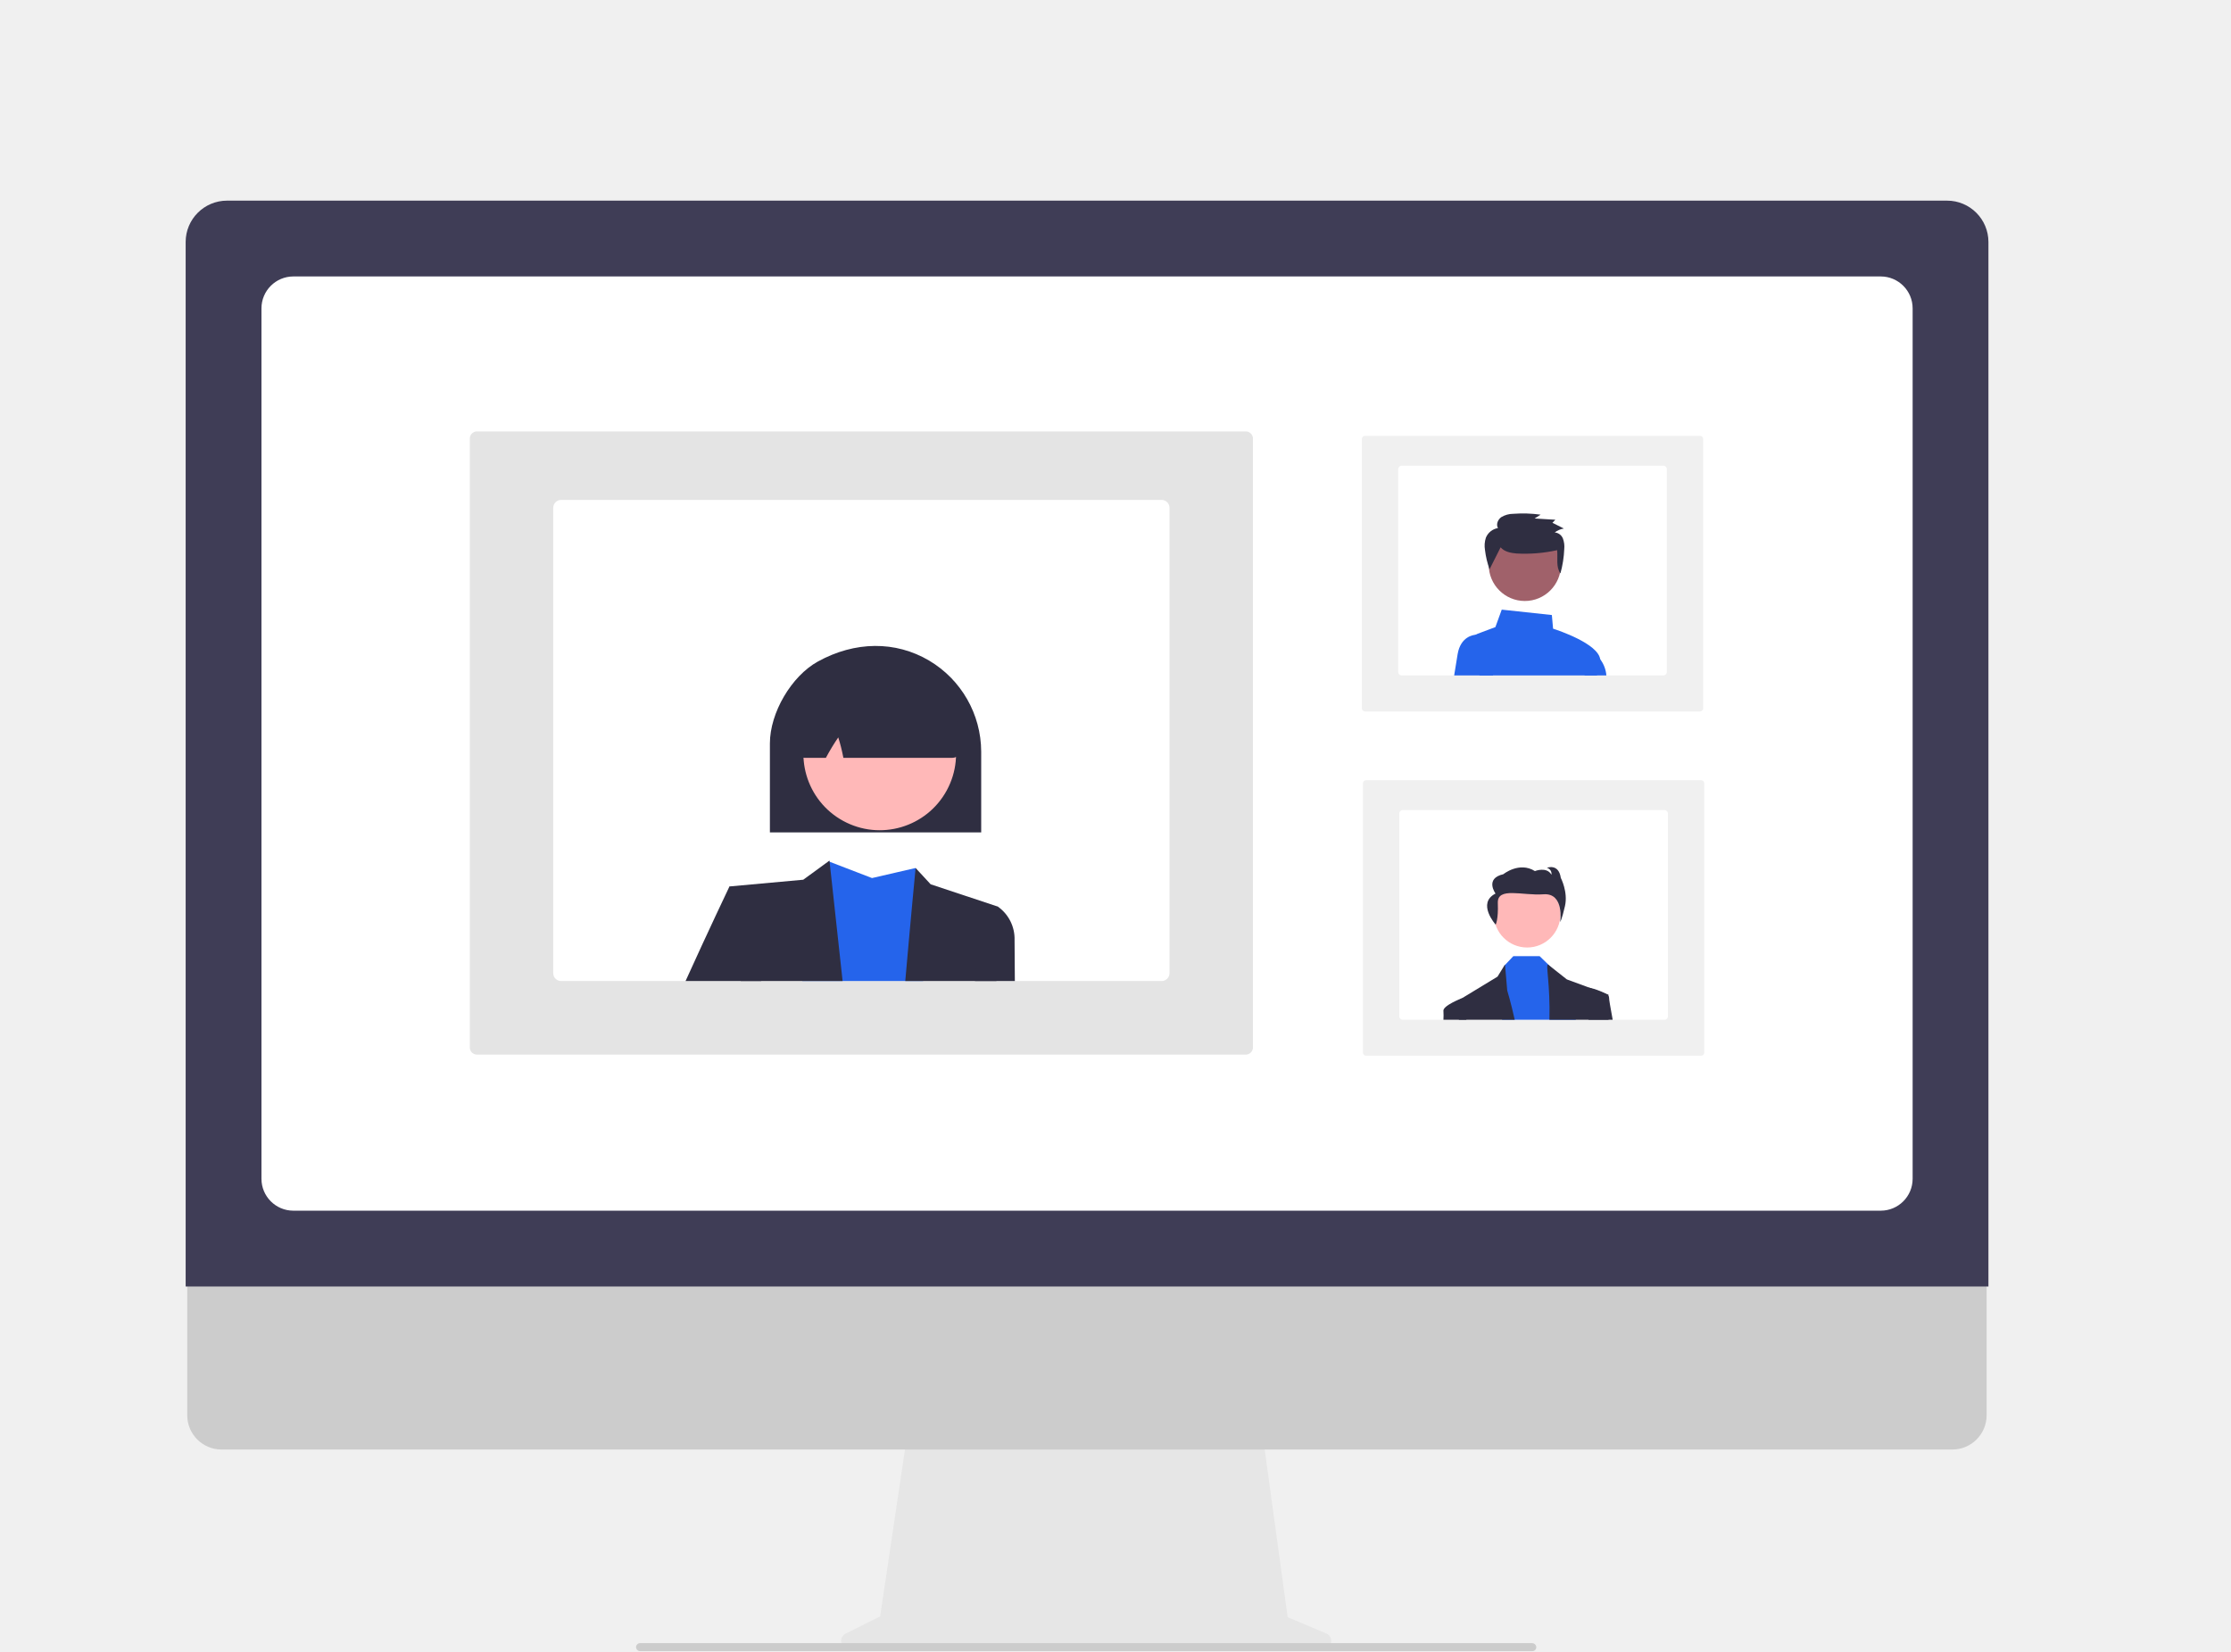
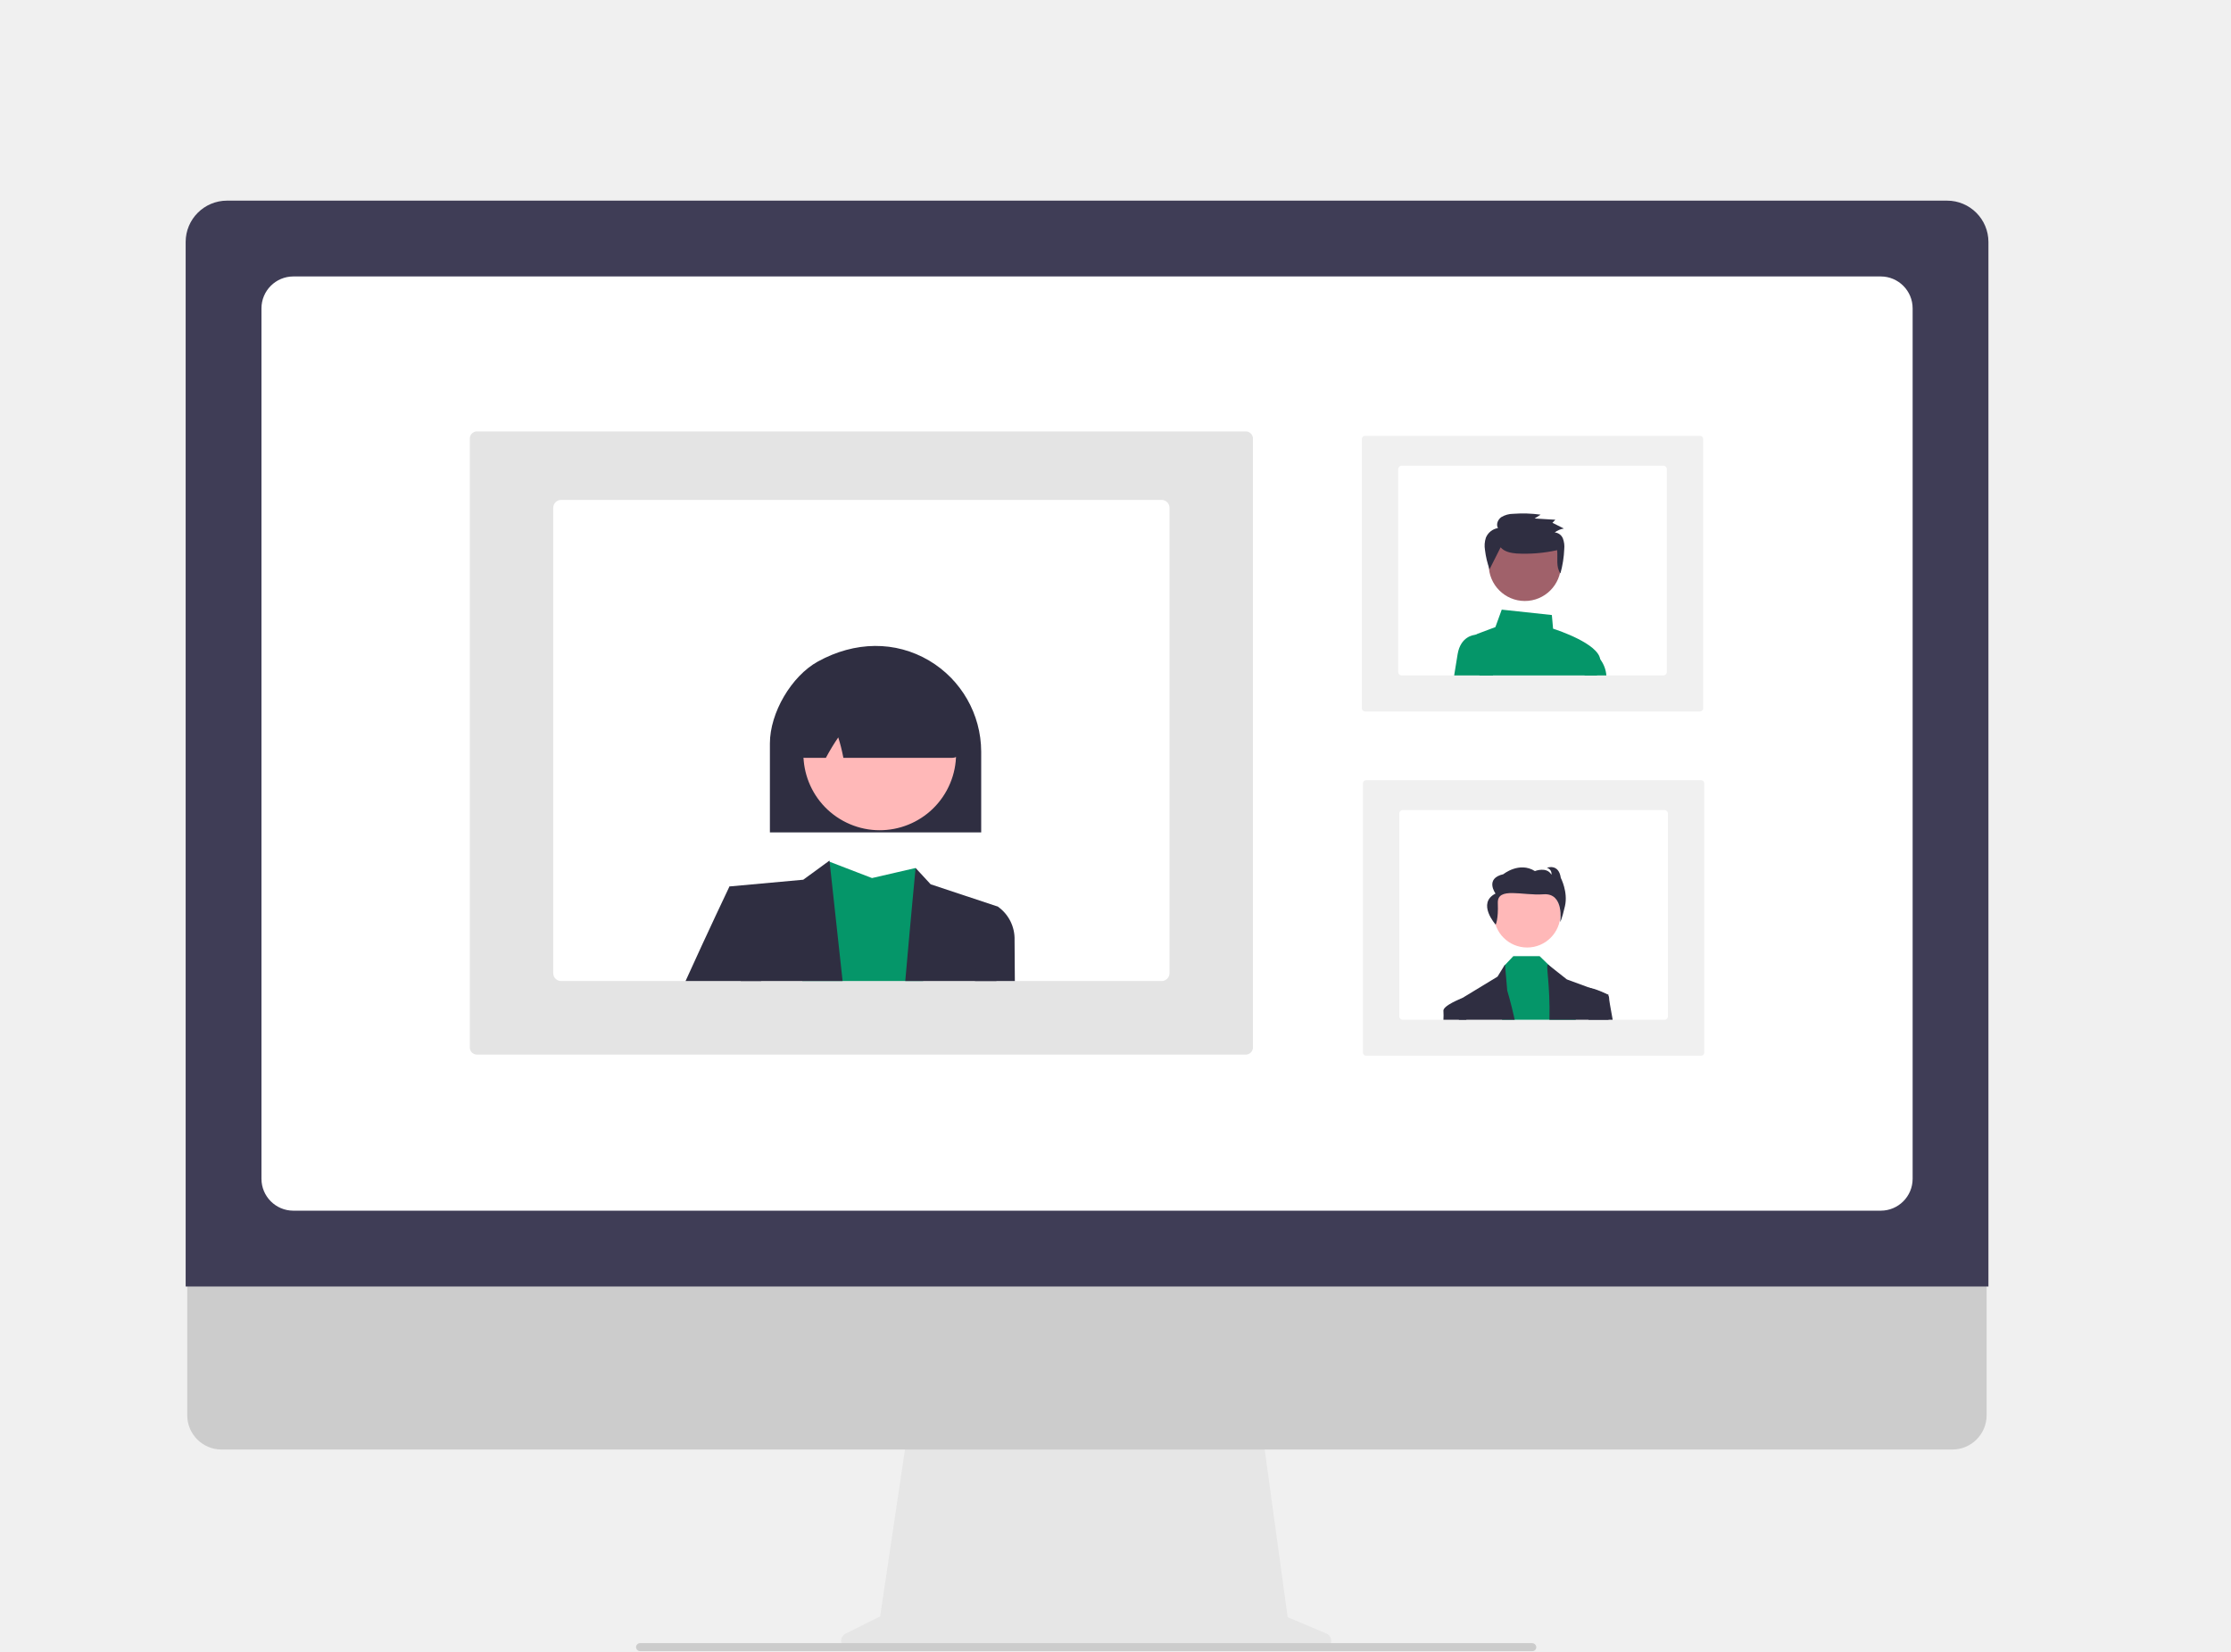
- <svg xmlns="http://www.w3.org/2000/svg" id="bcfd89cd-c5fc-4ccb-b74b-ab9566f3417b" data-name="Layer 1" width="844" height="624.592" viewBox="0 0 844 624.592">
+ <svg xmlns="http://www.w3.org/2000/svg" data-name="Layer 1" width="844" height="624.592" viewBox="0 0 844 624.592">
  <circle cx="83" cy="83" r="83" fill="#f0f0f0" />
  <circle cx="761" cy="269" r="83" fill="#f0f0f0" />
  <path d="M679.716,755.575l-14.592-6.144-10.01-73.151H521.809l-10.85,72.853-13.055,6.527a3.1,3.1,0,0,0,1.387,5.873H678.513A3.1,3.1,0,0,0,679.716,755.575Z" transform="translate(-178 -137.7042)" fill="#e6e6e6" />
  <path d="M916.607,686.012H261.778a12.973,12.973,0,0,1-12.944-12.973V580.699h680.718v92.34A12.974,12.974,0,0,1,916.607,686.012Z" transform="translate(-178 -137.7042)" fill="#ccc" />
  <path d="M930.236,624.341h-682V229.24a15.657,15.657,0,0,1,15.64-15.639H914.596a15.657,15.657,0,0,1,15.64,15.639Z" transform="translate(-178 -137.7042)" fill="#3f3d56" />
  <path d="M889.503,595.665H288.969a12.07,12.07,0,0,1-12.057-12.057V254.334a12.071,12.071,0,0,1,12.057-12.057H889.503a12.071,12.071,0,0,1,12.057,12.057V583.608A12.07,12.07,0,0,1,889.503,595.665Z" transform="translate(-178 -137.7042)" fill="#fff" />
  <path d="M757.656,762.296l-337.448,0a1.567,1.567,0,0,1-1.539-1.134,1.529,1.529,0,0,1,1.477-1.919l337.385,0a1.615,1.615,0,0,1,1.616,1.194A1.528,1.528,0,0,1,757.656,762.296Z" transform="translate(-178 -137.7042)" fill="#ccc" />
  <path d="M821.433,537.048H694.907a1.208,1.208,0,0,1-1.303-1.078V433.911a1.208,1.208,0,0,1,1.303-1.078H821.433a1.208,1.208,0,0,1,1.303,1.078v102.059A1.208,1.208,0,0,1,821.433,537.048Z" transform="translate(-178 -137.7042)" fill="#f0f0f0" />
  <path d="M807.68,444.124H708.66a1.305,1.305,0,0,0-1.303,1.303v76.726a1.305,1.305,0,0,0,1.303,1.303h99.021a1.305,1.305,0,0,0,1.303-1.303V445.427A1.305,1.305,0,0,0,807.68,444.124Z" transform="translate(-178 -137.7042)" fill="#fff" />
  <circle cx="577.724" cy="345.821" r="12.59" fill="#ffb8b8" />
-   <polygon points="596.144 385.752 568.23 385.752 569.142 365.23 569.359 365.002 572.492 361.692 582.46 361.692 586.155 365.271 586.453 365.56 594.32 373.1 596.144 385.752" fill="#2564eb" />
+   <polygon points="596.144 385.752 568.23 385.752 569.142 365.23 569.359 365.002 572.492 361.692 582.46 361.692 586.155 365.271 586.453 365.56 594.32 373.1 596.144 385.752" fill="#059669" />
  <path d="M751.03,523.457H729.912c-.052-4.633-.081-7.406-.081-7.406l1.222-.744.006-.003h.003l13.458-8.171,2.826-4.589.015.162.831,9.673S749.562,516.815,751.03,523.457Z" transform="translate(-178 -137.7042)" fill="#2f2e41" />
  <path d="M786.524,523.457H764.155c.339-13.51-1.485-20.913-.547-20.913l.547.431,6.593,5.206,8.689,3.188h.006l5.99,2.198,1.051.385v.495C786.487,515.633,786.492,518.879,786.524,523.457Z" transform="translate(-178 -137.7042)" fill="#2f2e41" />
  <path d="M743.813,487.465s1.07-1.879.821-8.154,9.308-2.726,17.293-3.325,6.295,10.477,6.295,10.477.576-.658,1.809-6.004-1.567-10.673-1.567-10.673c-.825-5.617-5.27-3.817-5.27-3.817a2.331,2.331,0,0,1,1.73,2.615c-1.812-3.177-6.257-1.377-6.257-1.377-5.928-3.72-11.937,1.179-11.937,1.179-7.162,1.625-2.962,7.321-2.962,7.321C736.566,479.347,743.813,487.465,743.813,487.465Z" transform="translate(-178 -137.7042)" fill="#2f2e41" />
  <path d="M732.732,523.457h-8.677a26.163,26.163,0,0,0,.006-3.211c-.518-2.064,6.772-4.855,6.992-4.939l.006-.003h.003l1.39.747Z" transform="translate(-178 -137.7042)" fill="#2f2e41" />
  <path d="M788.091,523.457h-9.115l-1.138-11.234,1.277-.932s.116.026.321.078h.006a25.003,25.003,0,0,1,5.99,2.198,3.711,3.711,0,0,1,1.051.88,1.085,1.085,0,0,1,.249.77C786.686,515.636,787.219,518.729,788.091,523.457Z" transform="translate(-178 -137.7042)" fill="#2f2e41" />
  <path d="M821.021,406.83H694.495a1.208,1.208,0,0,1-1.303-1.078V303.656a1.208,1.208,0,0,1,1.303-1.078H821.021a1.208,1.208,0,0,1,1.303,1.078v102.095A1.208,1.208,0,0,1,821.021,406.83Z" transform="translate(-178 -137.7042)" fill="#f0f0f0" />
  <path d="M807.268,313.869H708.248a1.305,1.305,0,0,0-1.303,1.303v76.726a1.305,1.305,0,0,0,1.303,1.303h99.021a1.305,1.305,0,0,0,1.303-1.303V315.172A1.305,1.305,0,0,0,807.268,313.869Z" transform="translate(-178 -137.7042)" fill="#fff" />
-   <path d="M782.131,393.202c.559-2.012.993-3.747,1.216-4.974a3.547,3.547,0,0,0,.02-1.147c-.834-5.933-15.895-10.947-17.827-11.567l-.466-5.165L746.116,368.307l-2.4,6.607-6.804,2.551a3.241,3.241,0,0,0-.698.359,3.369,3.369,0,0,0-1.387,3.593l2.898,11.784h44.406Z" transform="translate(-178 -137.7042)" fill="#2564eb" />
-   <path d="M742.83,393.202H728.119c.527-3.283.999-6.187,1.306-8.035,1.123-6.723,6.022-7.296,6.789-7.343.061-.006.098-.006.101-.006h3.095Z" transform="translate(-178 -137.7042)" fill="#2564eb" />
-   <path d="M782.131,393.202h3.567a11.608,11.608,0,0,0-2.331-6.121,7.312,7.312,0,0,0-2.551-2.122l-.269-.116-3.136,8.359Z" transform="translate(-178 -137.7042)" fill="#2564eb" />
+   <path d="M782.131,393.202c.559-2.012.993-3.747,1.216-4.974a3.547,3.547,0,0,0,.02-1.147c-.834-5.933-15.895-10.947-17.827-11.567l-.466-5.165L746.116,368.307l-2.4,6.607-6.804,2.551a3.241,3.241,0,0,0-.698.359,3.369,3.369,0,0,0-1.387,3.593l2.898,11.784h44.406Z" transform="translate(-178 -137.7042)" fill="#059669" />
+   <path d="M742.83,393.202H728.119c.527-3.283.999-6.187,1.306-8.035,1.123-6.723,6.022-7.296,6.789-7.343.061-.006.098-.006.101-.006h3.095Z" transform="translate(-178 -137.7042)" fill="#059669" />
+   <path d="M782.131,393.202h3.567a11.608,11.608,0,0,0-2.331-6.121,7.312,7.312,0,0,0-2.551-2.122l-.269-.116-3.136,8.359Z" transform="translate(-178 -137.7042)" fill="#059669" />
  <circle id="e3e8db5d-807d-4643-8c1f-aca9b0b4bfae" data-name="Ellipse 109" cx="576.855" cy="213.683" r="13.651" fill="#a0616a" />
-   <path id="b5b1c5aa-1c33-4801-a876-6607b8c48426" data-name="Path 696" d="M745.692,344.737c1.413,1.672,3.804,2.144,6.01,2.336a56.61,56.61,0,0,0,15.373-1.255c.314,3.028-.539,6.294,1.244,8.786a40.788,40.788,0,0,0,1.449-9.246,8.856,8.856,0,0,0-.512-3.96,3.642,3.642,0,0,0-3.103-2.287,7.776,7.776,0,0,1,3.469-1.482l-4.334-2.178,1.113-1.143-7.847-.48,2.273-1.444a49.284,49.284,0,0,0-10.329-.325,8.86,8.86,0,0,0-4.567,1.269c-1.295.927-2.044,2.768-1.24,4.128a5.994,5.994,0,0,0-4.568,3.625,9.676,9.676,0,0,0-.347,4.651,32.968,32.968,0,0,0,1.729,7.313" transform="translate(-178 -137.7042)" fill="#2f2e41" />
+   <path id="b5b1c5aa-1c33-4801-a876-6607b8c48426-1575" data-name="Path 696" d="M745.692,344.737c1.413,1.672,3.804,2.144,6.01,2.336a56.61,56.61,0,0,0,15.373-1.255c.314,3.028-.539,6.294,1.244,8.786a40.788,40.788,0,0,0,1.449-9.246,8.856,8.856,0,0,0-.512-3.96,3.642,3.642,0,0,0-3.103-2.287,7.776,7.776,0,0,1,3.469-1.482l-4.334-2.178,1.113-1.143-7.847-.48,2.273-1.444a49.284,49.284,0,0,0-10.329-.325,8.86,8.86,0,0,0-4.567,1.269c-1.295.927-2.044,2.768-1.24,4.128a5.994,5.994,0,0,0-4.568,3.625,9.676,9.676,0,0,0-.347,4.651,32.968,32.968,0,0,0,1.729,7.313" transform="translate(-178 -137.7042)" fill="#2f2e41" />
  <path d="M355.736,534.193V303.332a2.759,2.759,0,0,1,2.989-2.439H648.999a2.759,2.759,0,0,1,2.989,2.439v230.861a2.759,2.759,0,0,1-2.989,2.439H358.725A2.759,2.759,0,0,1,355.736,534.193Z" transform="translate(-178 -137.7042)" fill="#e4e4e4" />
  <path d="M387.287,329.789V505.812a2.994,2.994,0,0,0,2.989,2.989H617.447a2.994,2.994,0,0,0,2.989-2.989V329.789a2.994,2.994,0,0,0-2.989-2.989H390.277A2.994,2.994,0,0,0,387.287,329.789Z" transform="translate(-178 -137.7042)" fill="#fff" />
-   <path d="M481.51,508.802h45.72l-2.849-42.764-16.493,3.806L491.846,463.673l-.425-.159-.027-.013a.215.215,0,0,0-.013.04C491.128,464.556,486.093,484.716,481.51,508.802Z" transform="translate(-178 -137.7042)" fill="#2564eb" />
+   <path d="M481.51,508.802h45.72l-2.849-42.764-16.493,3.806L491.846,463.673l-.425-.159-.027-.013a.215.215,0,0,0-.013.04C491.128,464.556,486.093,484.716,481.51,508.802Z" transform="translate(-178 -137.7042)" fill="#059669" />
  <polygon points="275.957 335.315 280.228 371.097 318.761 371.097 313.846 325.969 313.799 325.53 313.421 325.809 313.381 325.836 303.875 332.771 275.957 335.315" fill="#2f2e41" />
  <path d="M520.468,508.802H554.975l.498-28.17-25.394-8.423-5.699-6.171S522.58,484.603,520.468,508.802Z" transform="translate(-178 -137.7042)" fill="#2f2e41" />
  <path d="M437.345,508.802h28.596l-1.833-25.633-10.149-10.15S445.927,489.864,437.345,508.802Z" transform="translate(-178 -137.7042)" fill="#2f2e41" />
  <path d="M546.838,508.802h15.085c-.066-8.21-.106-13.883-.106-15.483a14.952,14.952,0,0,0-6.344-12.687l-7.619,2.537Z" transform="translate(-178 -137.7042)" fill="#2f2e41" />
  <path d="M549.191,452.581H469.258V418.891c0-11.546,8.134-25.427,18.133-30.944,14.033-7.742,29.375-7.878,42.091-.371a40.184,40.184,0,0,1,19.71,34.443Z" transform="translate(-178 -137.7042)" fill="#2f2e41" />
  <circle cx="510.808" cy="422.879" r="28.871" transform="translate(-283.264 530.5467) rotate(-61.33675)" fill="#ffb8b8" />
  <path d="M538.25,424.369h-41.189l-.098-.468a65.962,65.962,0,0,0-1.845-7.266,82.637,82.637,0,0,0-4.519,7.432l-.168.302H482.424a3.535,3.535,0,0,1-2.61-1.154c-.218-.24-.728-.801,1.382-26.547a3.556,3.556,0,0,1,2.016-2.877c18.073-8.437,36.387-8.214,54.438.667h.322l.113.448c3.561,27.402,3.049,27.994,2.83,28.247A3.525,3.525,0,0,1,538.25,424.369Z" transform="translate(-178 -137.7042)" fill="#2f2e41" />
</svg>
